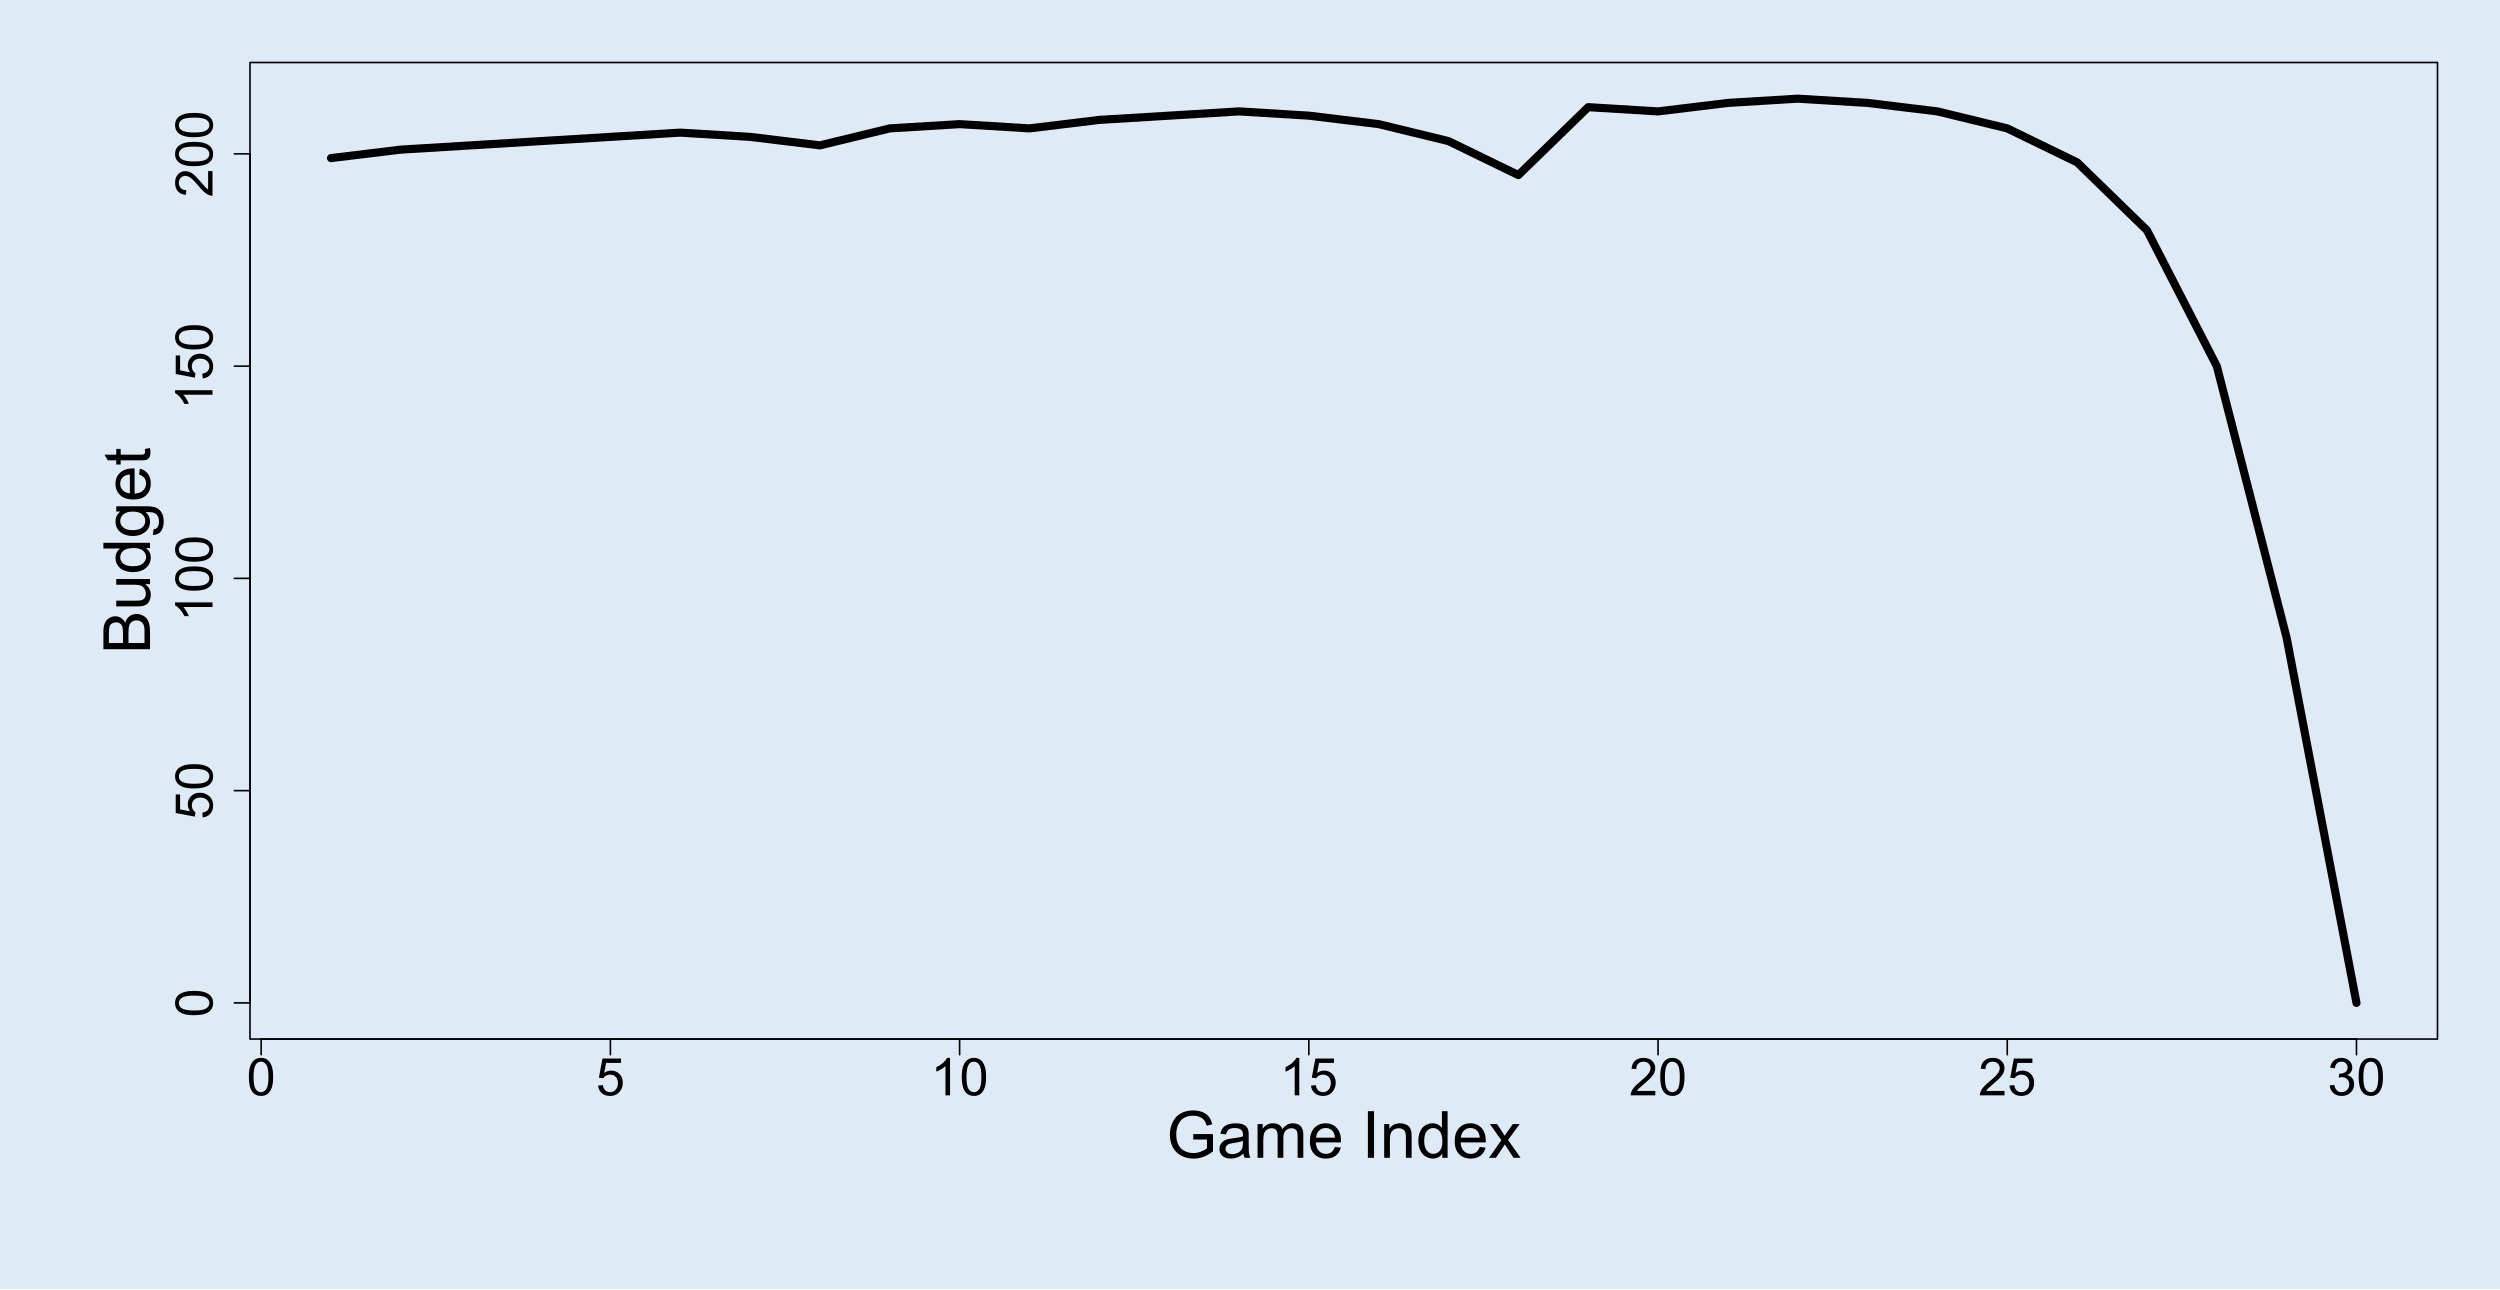
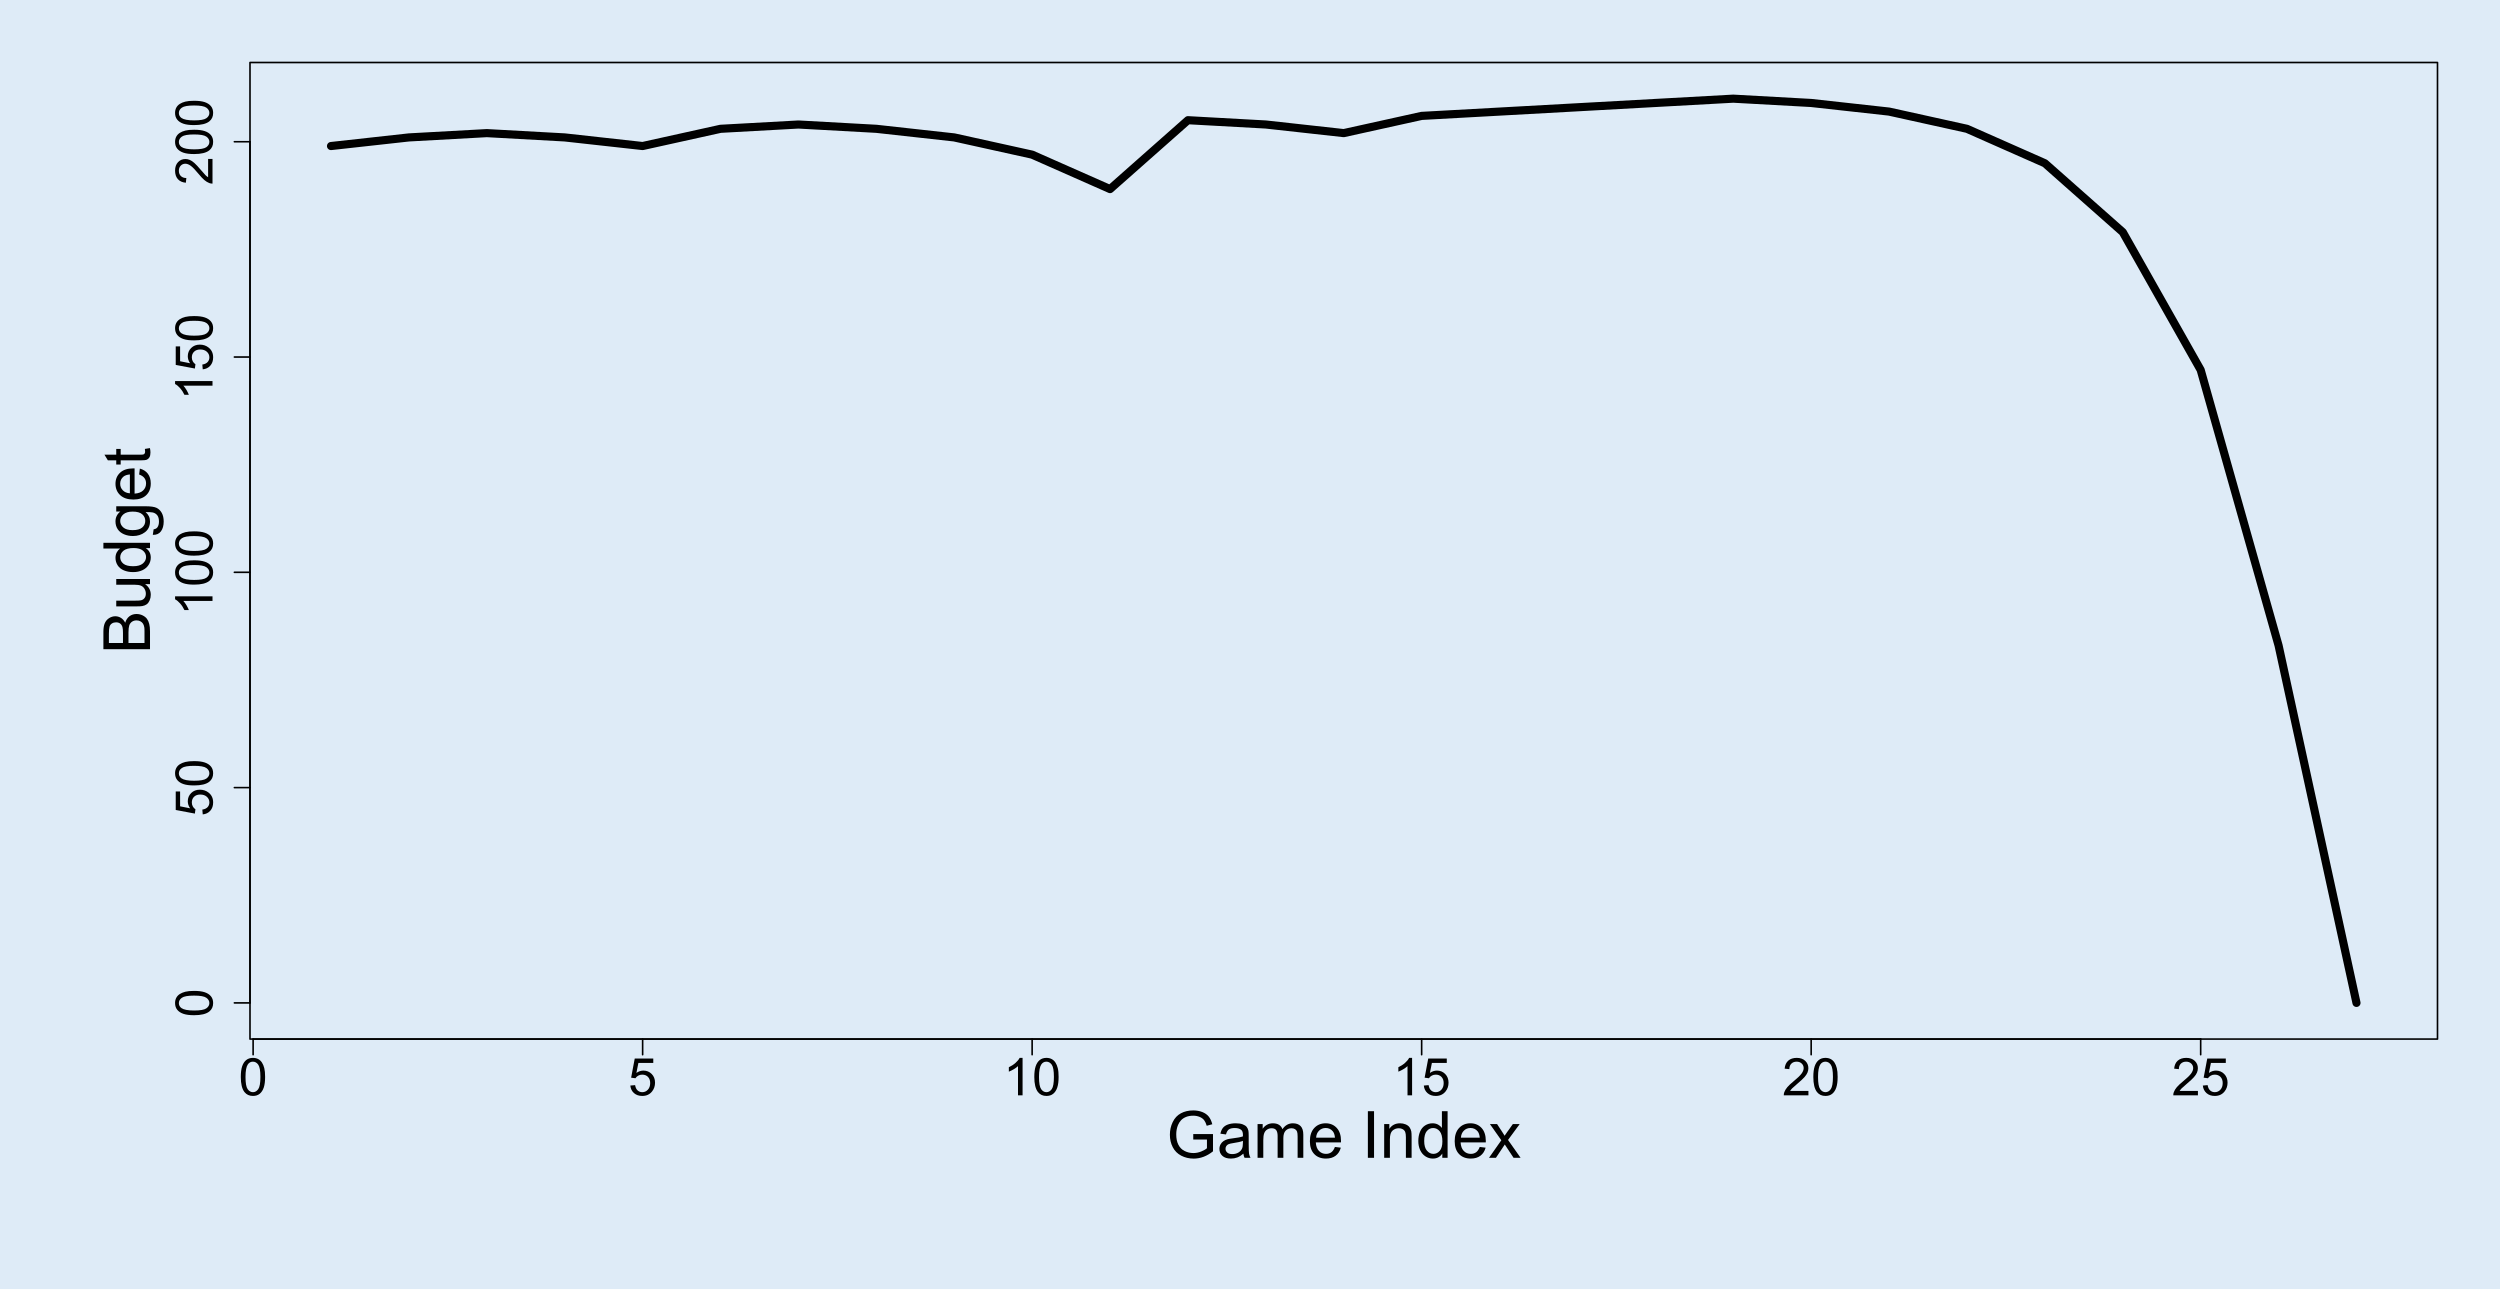
<svg xmlns="http://www.w3.org/2000/svg" xmlns:xlink="http://www.w3.org/1999/xlink" width="1152pt" height="594pt" viewBox="0 0 1152 594" version="1.1">
  <defs>
    <g>
      <symbol overflow="visible" id="glyph0-0">
        <path style="stroke:none;" d="M 3 0 L 3 -15 L 15 -15 L 15 0 Z M 3.375 -0.375 L 14.625 -0.375 L 14.625 -14.625 L 3.375 -14.625 Z M 3.375 -0.375 " />
      </symbol>
      <symbol overflow="visible" id="glyph0-1">
        <path style="stroke:none;" d="M 0.996 -8.473 C 0.996 -10.504 1.203 -12.137 1.621 -13.375 C 2.039 -14.613 2.66 -15.57 3.484 -16.242 C 4.309 -16.914 5.348 -17.25 6.598 -17.25 C 7.52 -17.25 8.328 -17.062 9.023 -16.691 C 9.719 -16.32 10.293 -15.785 10.746 -15.086 C 11.199 -14.387 11.555 -13.535 11.812 -12.531 C 12.07 -11.527 12.199 -10.176 12.199 -8.473 C 12.199 -6.457 11.992 -4.828 11.578 -3.59 C 11.164 -2.352 10.543 -1.395 9.719 -0.719 C 8.895 -0.043 7.855 0.293 6.598 0.293 C 4.941 0.293 3.641 -0.301 2.695 -1.488 C 1.562 -2.918 0.996 -5.246 0.996 -8.473 Z M 3.164 -8.473 C 3.164 -5.652 3.492 -3.773 4.152 -2.84 C 4.812 -1.906 5.629 -1.441 6.598 -1.441 C 7.566 -1.441 8.379 -1.91 9.039 -2.848 C 9.699 -3.785 10.031 -5.66 10.031 -8.473 C 10.031 -11.301 9.699 -13.18 9.039 -14.109 C 8.379 -15.039 7.559 -15.504 6.574 -15.504 C 5.605 -15.504 4.832 -15.094 4.254 -14.273 C 3.527 -13.227 3.164 -11.293 3.164 -8.473 Z M 3.164 -8.473 " />
      </symbol>
      <symbol overflow="visible" id="glyph0-2">
        <path style="stroke:none;" d="M 0.996 -4.5 L 3.211 -4.688 C 3.375 -3.609 3.754 -2.797 4.352 -2.254 C 4.949 -1.711 5.672 -1.441 6.516 -1.441 C 7.531 -1.441 8.391 -1.824 9.094 -2.59 C 9.797 -3.355 10.148 -4.371 10.148 -5.637 C 10.148 -6.84 9.809 -7.789 9.133 -8.484 C 8.457 -9.18 7.574 -9.527 6.48 -9.527 C 5.801 -9.527 5.188 -9.371 4.641 -9.062 C 4.094 -8.754 3.664 -8.355 3.352 -7.863 L 1.371 -8.121 L 3.035 -16.945 L 11.578 -16.945 L 11.578 -14.93 L 4.723 -14.93 L 3.797 -10.312 C 4.828 -11.031 5.91 -11.391 7.043 -11.391 C 8.543 -11.391 9.809 -10.871 10.84 -9.832 C 11.871 -8.793 12.387 -7.457 12.387 -5.824 C 12.387 -4.27 11.934 -2.926 11.027 -1.793 C 9.926 -0.402 8.422 0.293 6.516 0.293 C 4.953 0.293 3.676 -0.145 2.688 -1.02 C 1.699 -1.895 1.137 -3.055 0.996 -4.5 Z M 0.996 -4.5 " />
      </symbol>
      <symbol overflow="visible" id="glyph0-3">
        <path style="stroke:none;" d="M 8.941 0 L 6.832 0 L 6.832 -13.441 C 6.324 -12.957 5.656 -12.473 4.832 -11.988 C 4.008 -11.504 3.27 -11.141 2.613 -10.898 L 2.613 -12.938 C 3.793 -13.492 4.824 -14.164 5.707 -14.953 C 6.59 -15.742 7.215 -16.508 7.582 -17.25 L 8.941 -17.25 Z M 8.941 0 " />
      </symbol>
      <symbol overflow="visible" id="glyph0-4">
        <path style="stroke:none;" d="M 12.082 -2.027 L 12.082 0 L 0.727 0 C 0.711 -0.508 0.793 -0.996 0.973 -1.465 C 1.262 -2.238 1.723 -3 2.359 -3.75 C 2.996 -4.5 3.918 -5.367 5.121 -6.352 C 6.988 -7.883 8.25 -9.094 8.906 -9.988 C 9.562 -10.883 9.891 -11.73 9.891 -12.527 C 9.891 -13.363 9.59 -14.066 8.992 -14.641 C 8.395 -15.215 7.617 -15.504 6.656 -15.504 C 5.641 -15.504 4.828 -15.199 4.219 -14.59 C 3.609 -13.98 3.301 -13.137 3.293 -12.059 L 1.125 -12.281 C 1.273 -13.898 1.832 -15.129 2.801 -15.977 C 3.77 -16.824 5.07 -17.25 6.703 -17.25 C 8.352 -17.25 9.656 -16.793 10.617 -15.879 C 11.578 -14.965 12.059 -13.832 12.059 -12.48 C 12.059 -11.793 11.918 -11.117 11.637 -10.453 C 11.355 -9.789 10.887 -9.09 10.234 -8.355 C 9.582 -7.621 8.5 -6.613 6.984 -5.332 C 5.719 -4.27 4.906 -3.547 4.547 -3.168 C 4.188 -2.789 3.891 -2.41 3.656 -2.027 Z M 12.082 -2.027 " />
-       </symbol>
-       <symbol overflow="visible" id="glyph0-5">
-         <path style="stroke:none;" d="M 1.008 -4.535 L 3.117 -4.816 C 3.359 -3.621 3.77 -2.758 4.352 -2.23 C 4.934 -1.703 5.645 -1.441 6.48 -1.441 C 7.473 -1.441 8.309 -1.785 8.992 -2.473 C 9.676 -3.16 10.02 -4.012 10.02 -5.027 C 10.02 -5.996 9.703 -6.793 9.07 -7.422 C 8.438 -8.051 7.633 -8.367 6.656 -8.367 C 6.258 -8.367 5.762 -8.289 5.168 -8.133 L 5.402 -9.984 C 5.543 -9.969 5.656 -9.961 5.742 -9.961 C 6.641 -9.961 7.449 -10.195 8.168 -10.664 C 8.887 -11.133 9.246 -11.855 9.246 -12.832 C 9.246 -13.605 8.984 -14.246 8.461 -14.754 C 7.938 -15.262 7.262 -15.516 6.434 -15.516 C 5.613 -15.516 4.93 -15.258 4.383 -14.742 C 3.836 -14.227 3.484 -13.453 3.328 -12.422 L 1.219 -12.797 C 1.477 -14.211 2.062 -15.305 2.977 -16.082 C 3.891 -16.859 5.027 -17.25 6.387 -17.25 C 7.324 -17.25 8.188 -17.047 8.977 -16.645 C 9.766 -16.242 10.367 -15.695 10.785 -15 C 11.203 -14.305 11.414 -13.566 11.414 -12.785 C 11.414 -12.043 11.215 -11.367 10.816 -10.758 C 10.418 -10.148 9.828 -9.664 9.047 -9.305 C 10.062 -9.07 10.852 -8.582 11.414 -7.844 C 11.977 -7.105 12.258 -6.184 12.258 -5.074 C 12.258 -3.574 11.711 -2.301 10.617 -1.258 C 9.523 -0.215 8.141 0.305 6.469 0.305 C 4.961 0.305 3.707 -0.145 2.711 -1.043 C 1.715 -1.941 1.148 -3.105 1.008 -4.535 Z M 1.008 -4.535 " />
      </symbol>
      <symbol overflow="visible" id="glyph1-0">
        <path style="stroke:none;" d="M 0 -3 L -15 -3 L -15 -15 L 0 -15 Z M -0.375 -3.375 L -0.375 -14.625 L -14.625 -14.625 L -14.625 -3.375 Z M -0.375 -3.375 " />
      </symbol>
      <symbol overflow="visible" id="glyph1-1">
        <path style="stroke:none;" d="M -8.473 -0.996 C -10.504 -0.996 -12.137 -1.203 -13.375 -1.621 C -14.613 -2.039 -15.57 -2.66 -16.242 -3.484 C -16.914 -4.309 -17.25 -5.348 -17.25 -6.598 C -17.25 -7.52 -17.062 -8.328 -16.691 -9.023 C -16.32 -9.719 -15.785 -10.293 -15.086 -10.746 C -14.387 -11.199 -13.535 -11.555 -12.531 -11.812 C -11.527 -12.07 -10.176 -12.199 -8.473 -12.199 C -6.457 -12.199 -4.828 -11.992 -3.59 -11.578 C -2.352 -11.164 -1.395 -10.543 -0.719 -9.719 C -0.043 -8.895 0.293 -7.855 0.293 -6.598 C 0.293 -4.941 -0.301 -3.641 -1.488 -2.695 C -2.918 -1.562 -5.246 -0.996 -8.473 -0.996 Z M -8.473 -3.164 C -5.652 -3.164 -3.773 -3.492 -2.84 -4.152 C -1.906 -4.812 -1.441 -5.629 -1.441 -6.598 C -1.441 -7.566 -1.91 -8.379 -2.848 -9.039 C -3.785 -9.699 -5.66 -10.031 -8.473 -10.031 C -11.301 -10.031 -13.18 -9.699 -14.109 -9.039 C -15.039 -8.379 -15.504 -7.559 -15.504 -6.574 C -15.504 -5.605 -15.094 -4.832 -14.273 -4.254 C -13.227 -3.527 -11.293 -3.164 -8.473 -3.164 Z M -8.473 -3.164 " />
      </symbol>
      <symbol overflow="visible" id="glyph1-2">
        <path style="stroke:none;" d="M -4.5 -0.996 L -4.688 -3.211 C -3.609 -3.375 -2.797 -3.754 -2.254 -4.352 C -1.711 -4.949 -1.441 -5.672 -1.441 -6.516 C -1.441 -7.531 -1.824 -8.391 -2.59 -9.094 C -3.355 -9.797 -4.371 -10.148 -5.637 -10.148 C -6.84 -10.148 -7.789 -9.809 -8.484 -9.133 C -9.18 -8.457 -9.527 -7.574 -9.527 -6.48 C -9.527 -5.801 -9.371 -5.188 -9.062 -4.641 C -8.754 -4.094 -8.355 -3.664 -7.863 -3.352 L -8.121 -1.371 L -16.945 -3.035 L -16.945 -11.578 L -14.93 -11.578 L -14.93 -4.723 L -10.312 -3.797 C -11.031 -4.828 -11.391 -5.91 -11.391 -7.043 C -11.391 -8.543 -10.871 -9.809 -9.832 -10.84 C -8.793 -11.871 -7.457 -12.387 -5.824 -12.387 C -4.27 -12.387 -2.926 -11.934 -1.793 -11.027 C -0.402 -9.926 0.293 -8.422 0.293 -6.516 C 0.293 -4.953 -0.145 -3.676 -1.02 -2.688 C -1.895 -1.699 -3.055 -1.137 -4.5 -0.996 Z M -4.5 -0.996 " />
      </symbol>
      <symbol overflow="visible" id="glyph1-3">
        <path style="stroke:none;" d="M 0 -8.941 L 0 -6.832 L -13.441 -6.832 C -12.957 -6.324 -12.473 -5.656 -11.988 -4.832 C -11.504 -4.008 -11.141 -3.27 -10.898 -2.613 L -12.938 -2.613 C -13.492 -3.793 -14.164 -4.824 -14.953 -5.707 C -15.742 -6.59 -16.508 -7.215 -17.25 -7.582 L -17.25 -8.941 Z M 0 -8.941 " />
      </symbol>
      <symbol overflow="visible" id="glyph1-4">
        <path style="stroke:none;" d="M -2.027 -12.082 L 0 -12.082 L 0 -0.727 C -0.508 -0.711 -0.996 -0.793 -1.465 -0.973 C -2.238 -1.262 -3 -1.723 -3.75 -2.359 C -4.5 -2.996 -5.367 -3.918 -6.352 -5.121 C -7.883 -6.988 -9.094 -8.25 -9.988 -8.906 C -10.883 -9.562 -11.73 -9.891 -12.527 -9.891 C -13.363 -9.891 -14.066 -9.59 -14.641 -8.992 C -15.215 -8.395 -15.504 -7.617 -15.504 -6.656 C -15.504 -5.641 -15.199 -4.828 -14.59 -4.219 C -13.98 -3.609 -13.137 -3.301 -12.059 -3.293 L -12.281 -1.125 C -13.898 -1.273 -15.129 -1.832 -15.977 -2.801 C -16.824 -3.77 -17.25 -5.07 -17.25 -6.703 C -17.25 -8.352 -16.793 -9.656 -15.879 -10.617 C -14.965 -11.578 -13.832 -12.059 -12.48 -12.059 C -11.793 -12.059 -11.117 -11.918 -10.453 -11.637 C -9.789 -11.355 -9.09 -10.887 -8.355 -10.234 C -7.621 -9.582 -6.613 -8.5 -5.332 -6.984 C -4.27 -5.719 -3.547 -4.906 -3.168 -4.547 C -2.789 -4.188 -2.41 -3.891 -2.027 -3.656 Z M -2.027 -12.082 " />
      </symbol>
      <symbol overflow="visible" id="glyph2-0">
        <path style="stroke:none;" d="M 3.75 0 L 3.75 -18.75 L 18.75 -18.75 L 18.75 0 Z M 4.219 -0.469 L 18.281 -0.469 L 18.281 -18.281 L 4.219 -18.281 Z M 4.219 -0.469 " />
      </symbol>
      <symbol overflow="visible" id="glyph2-1">
        <path style="stroke:none;" d="M 12.363 -8.422 L 12.363 -10.941 L 21.461 -10.957 L 21.461 -2.988 C 20.062 -1.875 18.621 -1.035 17.141 -0.477 C 15.652 0.086 14.129 0.363 12.57 0.367 C 10.457 0.363 8.543 -0.086 6.82 -0.988 C 5.094 -1.891 3.789 -3.195 2.914 -4.906 C 2.031 -6.609 1.594 -8.52 1.598 -10.633 C 1.594 -12.723 2.031 -14.672 2.906 -16.484 C 3.781 -18.293 5.039 -19.641 6.68 -20.52 C 8.32 -21.398 10.207 -21.836 12.348 -21.84 C 13.898 -21.836 15.305 -21.586 16.559 -21.086 C 17.812 -20.582 18.797 -19.883 19.512 -18.984 C 20.223 -18.086 20.762 -16.914 21.137 -15.469 L 18.574 -14.766 C 18.25 -15.859 17.848 -16.719 17.371 -17.344 C 16.891 -17.969 16.207 -18.469 15.32 -18.844 C 14.43 -19.219 13.445 -19.406 12.363 -19.41 C 11.062 -19.406 9.938 -19.207 8.992 -18.816 C 8.043 -18.418 7.277 -17.898 6.699 -17.254 C 6.113 -16.609 5.664 -15.902 5.348 -15.133 C 4.797 -13.801 4.523 -12.359 4.527 -10.812 C 4.523 -8.891 4.852 -7.289 5.516 -6.004 C 6.172 -4.711 7.133 -3.754 8.391 -3.133 C 9.648 -2.504 10.984 -2.191 12.406 -2.195 C 13.633 -2.191 14.836 -2.43 16.012 -2.906 C 17.18 -3.379 18.066 -3.883 18.676 -4.422 L 18.676 -8.422 Z M 12.363 -8.422 " />
      </symbol>
      <symbol overflow="visible" id="glyph2-2">
        <path style="stroke:none;" d="M 12.129 -1.918 C 11.152 -1.082 10.211 -0.496 9.309 -0.16 C 8.402 0.184 7.434 0.352 6.402 0.352 C 4.688 0.352 3.375 -0.062 2.461 -0.898 C 1.543 -1.73 1.082 -2.801 1.086 -4.102 C 1.082 -4.859 1.258 -5.555 1.605 -6.188 C 1.949 -6.816 2.402 -7.32 2.965 -7.703 C 3.527 -8.082 4.16 -8.371 4.863 -8.57 C 5.379 -8.703 6.16 -8.836 7.207 -8.965 C 9.332 -9.215 10.898 -9.516 11.91 -9.875 C 11.914 -10.23 11.918 -10.461 11.922 -10.562 C 11.918 -11.633 11.668 -12.391 11.176 -12.832 C 10.496 -13.426 9.496 -13.723 8.172 -13.727 C 6.93 -13.723 6.016 -13.504 5.426 -13.074 C 4.832 -12.637 4.395 -11.867 4.117 -10.766 L 1.539 -11.117 C 1.77 -12.219 2.156 -13.109 2.695 -13.789 C 3.23 -14.465 4.004 -14.988 5.023 -15.355 C 6.035 -15.719 7.215 -15.902 8.555 -15.906 C 9.883 -15.902 10.961 -15.746 11.793 -15.438 C 12.621 -15.121 13.23 -14.727 13.625 -14.258 C 14.012 -13.781 14.285 -13.184 14.445 -12.465 C 14.527 -12.012 14.57 -11.203 14.574 -10.035 L 14.574 -6.52 C 14.57 -4.066 14.629 -2.516 14.742 -1.867 C 14.855 -1.215 15.078 -0.594 15.41 0 L 12.656 0 C 12.383 -0.547 12.207 -1.184 12.129 -1.918 Z M 11.91 -7.809 C 10.949 -7.414 9.512 -7.082 7.602 -6.812 C 6.516 -6.652 5.75 -6.477 5.301 -6.285 C 4.852 -6.086 4.504 -5.801 4.262 -5.426 C 4.016 -5.051 3.895 -4.633 3.898 -4.176 C 3.895 -3.469 4.16 -2.883 4.695 -2.418 C 5.223 -1.945 6.004 -1.711 7.031 -1.715 C 8.047 -1.711 8.949 -1.934 9.742 -2.379 C 10.531 -2.824 11.113 -3.43 11.484 -4.203 C 11.766 -4.797 11.906 -5.676 11.91 -6.84 Z M 11.91 -7.809 " />
      </symbol>
      <symbol overflow="visible" id="glyph2-3">
        <path style="stroke:none;" d="M 1.977 0 L 1.977 -15.555 L 4.336 -15.555 L 4.336 -13.375 C 4.824 -14.133 5.473 -14.746 6.285 -15.211 C 7.094 -15.672 8.016 -15.902 9.055 -15.906 C 10.203 -15.902 11.148 -15.664 11.887 -15.188 C 12.621 -14.711 13.141 -14.043 13.445 -13.184 C 14.676 -14.996 16.277 -15.902 18.25 -15.906 C 19.793 -15.902 20.98 -15.477 21.809 -14.625 C 22.637 -13.77 23.051 -12.453 23.055 -10.68 L 23.055 0 L 20.434 0 L 20.434 -9.801 C 20.43 -10.852 20.344 -11.609 20.176 -12.078 C 20.004 -12.539 19.695 -12.914 19.246 -13.199 C 18.797 -13.48 18.27 -13.621 17.664 -13.625 C 16.566 -13.621 15.66 -13.258 14.941 -12.531 C 14.219 -11.801 13.855 -10.637 13.859 -9.039 L 13.859 0 L 11.219 0 L 11.219 -10.109 C 11.215 -11.277 11 -12.156 10.574 -12.746 C 10.141 -13.328 9.438 -13.621 8.469 -13.625 C 7.719 -13.621 7.031 -13.426 6.406 -13.039 C 5.773 -12.645 5.32 -12.074 5.039 -11.324 C 4.754 -10.57 4.609 -9.484 4.613 -8.07 L 4.613 0 Z M 1.977 0 " />
      </symbol>
      <symbol overflow="visible" id="glyph2-4">
        <path style="stroke:none;" d="M 12.625 -5.008 L 15.352 -4.672 C 14.922 -3.078 14.125 -1.844 12.961 -0.965 C 11.797 -0.086 10.312 0.352 8.512 0.352 C 6.234 0.352 4.43 -0.348 3.098 -1.75 C 1.762 -3.148 1.094 -5.113 1.098 -7.648 C 1.094 -10.258 1.77 -12.289 3.117 -13.738 C 4.465 -15.18 6.211 -15.902 8.363 -15.906 C 10.441 -15.902 12.141 -15.195 13.461 -13.781 C 14.773 -12.367 15.434 -10.375 15.438 -7.809 C 15.434 -7.648 15.43 -7.414 15.426 -7.105 L 3.824 -7.105 C 3.918 -5.391 4.402 -4.082 5.273 -3.176 C 6.141 -2.27 7.223 -1.816 8.523 -1.816 C 9.488 -1.816 10.312 -2.07 11 -2.578 C 11.68 -3.086 12.223 -3.895 12.625 -5.008 Z M 3.969 -9.273 L 12.656 -9.273 C 12.539 -10.578 12.207 -11.559 11.66 -12.219 C 10.816 -13.23 9.727 -13.738 8.395 -13.742 C 7.18 -13.738 6.16 -13.332 5.34 -12.523 C 4.512 -11.711 4.055 -10.629 3.969 -9.273 Z M 3.969 -9.273 " />
      </symbol>
      <symbol overflow="visible" id="glyph2-5">
        <path style="stroke:none;" d="" />
      </symbol>
      <symbol overflow="visible" id="glyph2-6">
        <path style="stroke:none;" d="M 2.797 0 L 2.797 -21.477 L 5.641 -21.477 L 5.641 0 Z M 2.797 0 " />
      </symbol>
      <symbol overflow="visible" id="glyph2-7">
        <path style="stroke:none;" d="M 1.977 0 L 1.977 -15.555 L 4.352 -15.555 L 4.352 -13.344 C 5.488 -15.047 7.137 -15.902 9.301 -15.906 C 10.234 -15.902 11.098 -15.734 11.887 -15.402 C 12.672 -15.062 13.262 -14.621 13.652 -14.078 C 14.043 -13.527 14.316 -12.879 14.473 -12.129 C 14.566 -11.641 14.613 -10.785 14.617 -9.566 L 14.617 0 L 11.984 0 L 11.984 -9.461 C 11.98 -10.535 11.879 -11.34 11.676 -11.871 C 11.469 -12.402 11.105 -12.828 10.582 -13.148 C 10.059 -13.465 9.445 -13.621 8.746 -13.625 C 7.621 -13.621 6.652 -13.266 5.836 -12.555 C 5.02 -11.84 4.609 -10.488 4.613 -8.496 L 4.613 0 Z M 1.977 0 " />
      </symbol>
      <symbol overflow="visible" id="glyph2-8">
        <path style="stroke:none;" d="M 12.07 0 L 12.07 -1.961 C 11.082 -0.418 9.629 0.352 7.719 0.352 C 6.477 0.352 5.336 0.012 4.297 -0.672 C 3.254 -1.355 2.449 -2.309 1.879 -3.535 C 1.305 -4.758 1.02 -6.168 1.023 -7.766 C 1.02 -9.312 1.277 -10.723 1.801 -11.988 C 2.316 -13.254 3.094 -14.223 4.129 -14.895 C 5.164 -15.566 6.32 -15.902 7.602 -15.906 C 8.535 -15.902 9.371 -15.703 10.105 -15.312 C 10.836 -14.914 11.434 -14.402 11.895 -13.77 L 11.895 -21.477 L 14.516 -21.477 L 14.516 0 Z M 3.734 -7.766 C 3.73 -5.766 4.152 -4.277 4.992 -3.293 C 5.832 -2.309 6.824 -1.816 7.969 -1.816 C 9.117 -1.816 10.094 -2.285 10.902 -3.23 C 11.707 -4.168 12.109 -5.605 12.113 -7.543 C 12.109 -9.668 11.699 -11.23 10.883 -12.23 C 10.059 -13.223 9.051 -13.723 7.852 -13.727 C 6.68 -13.723 5.699 -13.242 4.914 -12.289 C 4.125 -11.328 3.73 -9.82 3.734 -7.766 Z M 3.734 -7.766 " />
      </symbol>
      <symbol overflow="visible" id="glyph2-9">
        <path style="stroke:none;" d="M 0.219 0 L 5.902 -8.086 L 0.645 -15.555 L 3.941 -15.555 L 6.328 -11.91 C 6.773 -11.211 7.133 -10.629 7.414 -10.164 C 7.836 -10.809 8.23 -11.379 8.598 -11.879 L 11.219 -15.555 L 14.371 -15.555 L 8.992 -8.234 L 14.781 0 L 11.543 0 L 8.352 -4.836 L 7.5 -6.137 L 3.414 0 Z M 0.219 0 " />
      </symbol>
      <symbol overflow="visible" id="glyph3-0">
        <path style="stroke:none;" d="M 0 -3.75 L -18.75 -3.75 L -18.75 -18.75 L 0 -18.75 Z M -0.469 -4.219 L -0.469 -18.281 L -18.281 -18.281 L -18.281 -4.219 Z M -0.469 -4.219 " />
      </symbol>
      <symbol overflow="visible" id="glyph3-1">
        <path style="stroke:none;" d="M 0 -2.195 L -21.477 -2.199 L -21.477 -10.254 C -21.473 -11.895 -21.258 -13.207 -20.824 -14.199 C -20.387 -15.188 -19.715 -15.965 -18.816 -16.531 C -17.91 -17.09 -16.965 -17.371 -15.98 -17.375 C -15.059 -17.371 -14.195 -17.121 -13.387 -16.625 C -12.574 -16.125 -11.922 -15.375 -11.426 -14.371 C -11.043 -15.668 -10.391 -16.668 -9.477 -17.367 C -8.555 -18.062 -7.473 -18.41 -6.227 -18.414 C -5.215 -18.41 -4.277 -18.199 -3.418 -17.777 C -2.551 -17.352 -1.887 -16.824 -1.422 -16.203 C -0.949 -15.574 -0.594 -14.793 -0.359 -13.852 C -0.117 -12.906 0 -11.75 0 -10.387 Z M -12.453 -5.039 L -12.453 -9.684 C -12.449 -10.938 -12.531 -11.84 -12.699 -12.391 C -12.91 -13.113 -13.27 -13.656 -13.77 -14.023 C -14.266 -14.387 -14.891 -14.57 -15.645 -14.574 C -16.355 -14.57 -16.98 -14.402 -17.527 -14.062 C -18.066 -13.719 -18.438 -13.23 -18.641 -12.598 C -18.836 -11.961 -18.938 -10.871 -18.941 -9.332 L -18.941 -5.039 Z M -2.535 -5.039 L -2.535 -10.387 C -2.531 -11.301 -2.566 -11.945 -2.637 -12.32 C -2.754 -12.973 -2.949 -13.52 -3.223 -13.957 C -3.496 -14.395 -3.891 -14.754 -4.414 -15.043 C -4.934 -15.324 -5.539 -15.469 -6.227 -15.469 C -7.023 -15.469 -7.719 -15.262 -8.312 -14.852 C -8.902 -14.441 -9.316 -13.871 -9.559 -13.145 C -9.793 -12.414 -9.914 -11.367 -9.918 -10.004 L -9.918 -5.039 Z M -2.535 -5.039 " />
      </symbol>
      <symbol overflow="visible" id="glyph3-2">
        <path style="stroke:none;" d="M 0 -12.172 L -2.285 -12.172 C -0.527 -10.957 0.352 -9.312 0.352 -7.234 C 0.352 -6.316 0.176 -5.461 -0.176 -4.664 C -0.527 -3.867 -0.969 -3.273 -1.5 -2.891 C -2.031 -2.5 -2.684 -2.23 -3.457 -2.078 C -3.973 -1.969 -4.793 -1.914 -5.918 -1.918 L -15.555 -1.918 L -15.555 -4.555 L -6.93 -4.555 C -5.551 -4.551 -4.621 -4.605 -4.145 -4.719 C -3.449 -4.879 -2.906 -5.23 -2.512 -5.77 C -2.113 -6.305 -1.914 -6.969 -1.918 -7.766 C -1.914 -8.551 -2.117 -9.293 -2.523 -9.988 C -2.926 -10.68 -3.477 -11.172 -4.18 -11.461 C -4.875 -11.75 -5.891 -11.895 -7.223 -11.895 L -15.555 -11.895 L -15.555 -14.531 L 0 -14.531 Z M 0 -12.172 " />
      </symbol>
      <symbol overflow="visible" id="glyph3-3">
        <path style="stroke:none;" d="M 0 -12.07 L -1.961 -12.07 C -0.418 -11.082 0.352 -9.629 0.352 -7.719 C 0.352 -6.477 0.012 -5.336 -0.672 -4.297 C -1.355 -3.254 -2.309 -2.449 -3.535 -1.883 C -4.758 -1.309 -6.168 -1.023 -7.766 -1.027 C -9.312 -1.023 -10.723 -1.281 -11.988 -1.801 C -13.254 -2.316 -14.223 -3.094 -14.895 -4.129 C -15.566 -5.164 -15.902 -6.32 -15.906 -7.602 C -15.902 -8.535 -15.703 -9.371 -15.312 -10.105 C -14.914 -10.836 -14.402 -11.434 -13.77 -11.895 L -21.477 -11.895 L -21.477 -14.516 L 0 -14.516 Z M -7.766 -3.734 C -5.766 -3.73 -4.277 -4.152 -3.293 -4.992 C -2.309 -5.832 -1.816 -6.824 -1.816 -7.969 C -1.816 -9.117 -2.285 -10.094 -3.23 -10.902 C -4.168 -11.707 -5.605 -12.109 -7.543 -12.113 C -9.668 -12.109 -11.23 -11.699 -12.23 -10.883 C -13.223 -10.059 -13.723 -9.051 -13.727 -7.852 C -13.723 -6.68 -13.242 -5.699 -12.289 -4.914 C -11.328 -4.125 -9.82 -3.73 -7.766 -3.734 Z M -7.766 -3.734 " />
      </symbol>
      <symbol overflow="visible" id="glyph3-4">
        <path style="stroke:none;" d="M 1.289 -1.492 L 1.672 -4.059 C 2.457 -4.164 3.035 -4.461 3.398 -4.953 C 3.887 -5.602 4.129 -6.496 4.133 -7.633 C 4.129 -8.848 3.887 -9.789 3.398 -10.457 C 2.91 -11.117 2.227 -11.566 1.348 -11.805 C 0.809 -11.941 -0.316 -12.004 -2.035 -11.996 C -0.676 -10.84 0 -9.406 0 -7.691 C 0 -5.551 -0.77 -3.895 -2.312 -2.727 C -3.855 -1.551 -5.707 -0.965 -7.867 -0.969 C -9.348 -0.965 -10.719 -1.234 -11.977 -1.773 C -13.23 -2.309 -14.199 -3.086 -14.883 -4.109 C -15.562 -5.125 -15.902 -6.324 -15.906 -7.707 C -15.902 -9.539 -15.16 -11.055 -13.68 -12.246 L -15.555 -12.246 L -15.555 -14.68 L -2.109 -14.68 C 0.312 -14.676 2.027 -14.43 3.039 -13.938 C 4.047 -13.441 4.844 -12.66 5.434 -11.594 C 6.016 -10.523 6.309 -9.207 6.312 -7.648 C 6.309 -5.789 5.891 -4.289 5.059 -3.148 C 4.223 -2 2.969 -1.449 1.289 -1.492 Z M -8.055 -3.676 C -6.012 -3.672 -4.523 -4.078 -3.59 -4.891 C -2.648 -5.699 -2.18 -6.715 -2.184 -7.938 C -2.18 -9.148 -2.645 -10.164 -3.582 -10.988 C -4.512 -11.805 -5.977 -12.215 -7.969 -12.219 C -9.871 -12.215 -11.305 -11.793 -12.273 -10.949 C -13.238 -10.102 -13.723 -9.082 -13.727 -7.895 C -13.723 -6.719 -13.246 -5.723 -12.297 -4.906 C -11.34 -4.082 -9.926 -3.672 -8.055 -3.676 Z M -8.055 -3.676 " />
      </symbol>
      <symbol overflow="visible" id="glyph3-5">
        <path style="stroke:none;" d="M -5.008 -12.625 L -4.672 -15.352 C -3.078 -14.922 -1.844 -14.125 -0.965 -12.961 C -0.086 -11.797 0.352 -10.312 0.352 -8.512 C 0.352 -6.234 -0.348 -4.43 -1.75 -3.098 C -3.148 -1.762 -5.113 -1.094 -7.648 -1.098 C -10.258 -1.094 -12.289 -1.77 -13.738 -3.117 C -15.18 -4.465 -15.902 -6.211 -15.906 -8.363 C -15.902 -10.441 -15.195 -12.141 -13.781 -13.461 C -12.367 -14.773 -10.375 -15.434 -7.809 -15.438 C -7.648 -15.434 -7.414 -15.43 -7.105 -15.426 L -7.105 -3.824 C -5.391 -3.918 -4.082 -4.402 -3.176 -5.273 C -2.27 -6.141 -1.816 -7.223 -1.816 -8.523 C -1.816 -9.488 -2.07 -10.312 -2.578 -11 C -3.086 -11.68 -3.895 -12.223 -5.008 -12.625 Z M -9.273 -3.969 L -9.273 -12.656 C -10.578 -12.539 -11.559 -12.207 -12.219 -11.66 C -13.23 -10.816 -13.738 -9.727 -13.742 -8.395 C -13.738 -7.18 -13.332 -6.16 -12.523 -5.34 C -11.711 -4.512 -10.629 -4.055 -9.273 -3.969 Z M -9.273 -3.969 " />
      </symbol>
      <symbol overflow="visible" id="glyph3-6">
        <path style="stroke:none;" d="M -2.359 -7.734 L -0.027 -8.117 C 0.129 -7.367 0.203 -6.703 0.207 -6.125 C 0.203 -5.164 0.055 -4.422 -0.246 -3.895 C -0.551 -3.367 -0.949 -2.996 -1.441 -2.781 C -1.934 -2.566 -2.969 -2.461 -4.555 -2.461 L -13.508 -2.461 L -13.508 -0.527 L -15.555 -0.527 L -15.555 -2.461 L -19.41 -2.461 L -20.992 -5.082 L -15.555 -5.082 L -15.555 -7.734 L -13.508 -7.734 L -13.508 -5.082 L -4.41 -5.082 C -3.656 -5.078 -3.172 -5.125 -2.957 -5.219 C -2.742 -5.309 -2.57 -5.461 -2.445 -5.676 C -2.312 -5.883 -2.25 -6.184 -2.254 -6.578 C -2.25 -6.867 -2.285 -7.254 -2.359 -7.734 Z M -2.359 -7.734 " />
      </symbol>
    </g>
  </defs>
  <g id="surface1">
    <rect x="0" y="0" width="1152" height="594" style="fill:rgb(87.059%,92.157%,96.863%);fill-opacity:1;stroke:none;" />
-     <path style="fill:none;stroke-width:3.75;stroke-linecap:round;stroke-linejoin:round;stroke:rgb(0%,0%,0%);stroke-opacity:1;stroke-miterlimit:10;" d="M 152.535 72.852 L 184.719 68.941 L 249.086 65.027 L 281.27 63.074 L 313.453 61.117 L 345.637 63.074 L 377.82 66.984 L 410.004 59.16 L 442.188 57.203 L 474.371 59.16 L 506.555 55.246 L 538.738 53.293 L 570.926 51.336 L 603.109 53.293 L 635.293 57.203 L 667.477 65.027 L 699.66 80.68 L 731.844 49.379 L 764.027 51.336 L 796.211 47.422 L 828.395 45.465 L 860.578 47.422 L 892.762 51.336 L 924.945 59.16 L 957.133 74.809 L 989.316 106.109 L 1021.5 168.707 L 1053.684 293.902 L 1085.867 462.133 " />
-     <path style="fill:none;stroke-width:0.75;stroke-linecap:round;stroke-linejoin:round;stroke:rgb(0%,0%,0%);stroke-opacity:1;stroke-miterlimit:10;" d="M 120.348 478.801 L 1085.867 478.801 " />
-     <path style="fill:none;stroke-width:0.75;stroke-linecap:round;stroke-linejoin:round;stroke:rgb(0%,0%,0%);stroke-opacity:1;stroke-miterlimit:10;" d="M 120.348 478.801 L 120.348 486 " />
-     <path style="fill:none;stroke-width:0.75;stroke-linecap:round;stroke-linejoin:round;stroke:rgb(0%,0%,0%);stroke-opacity:1;stroke-miterlimit:10;" d="M 281.27 478.801 L 281.27 486 " />
-     <path style="fill:none;stroke-width:0.75;stroke-linecap:round;stroke-linejoin:round;stroke:rgb(0%,0%,0%);stroke-opacity:1;stroke-miterlimit:10;" d="M 442.188 478.801 L 442.188 486 " />
-     <path style="fill:none;stroke-width:0.75;stroke-linecap:round;stroke-linejoin:round;stroke:rgb(0%,0%,0%);stroke-opacity:1;stroke-miterlimit:10;" d="M 603.109 478.801 L 603.109 486 " />
-     <path style="fill:none;stroke-width:0.75;stroke-linecap:round;stroke-linejoin:round;stroke:rgb(0%,0%,0%);stroke-opacity:1;stroke-miterlimit:10;" d="M 764.027 478.801 L 764.027 486 " />
-     <path style="fill:none;stroke-width:0.75;stroke-linecap:round;stroke-linejoin:round;stroke:rgb(0%,0%,0%);stroke-opacity:1;stroke-miterlimit:10;" d="M 924.945 478.801 L 924.945 486 " />
-     <path style="fill:none;stroke-width:0.75;stroke-linecap:round;stroke-linejoin:round;stroke:rgb(0%,0%,0%);stroke-opacity:1;stroke-miterlimit:10;" d="M 1085.867 478.801 L 1085.867 486 " />
+     <path style="fill:none;stroke-width:3.75;stroke-linecap:round;stroke-linejoin:round;stroke:rgb(0%,0%,0%);stroke-opacity:1;stroke-miterlimit:10;" d="M 152.535 67.293 L 188.43 63.324 L 224.328 61.34 L 260.227 63.324 L 296.125 67.293 L 332.02 59.355 L 367.918 57.371 L 403.816 59.355 L 439.711 63.324 L 475.609 71.262 L 511.508 87.133 L 547.406 55.387 L 583.301 57.371 L 619.199 61.34 L 655.098 53.402 L 690.996 51.418 L 726.891 49.434 L 798.688 45.465 L 834.586 47.449 L 870.48 51.418 L 906.379 59.355 L 942.277 75.23 L 978.176 106.973 L 1014.07 170.465 L 1049.969 297.449 L 1085.867 462.133 " />
+     <path style="fill:none;stroke-width:0.75;stroke-linecap:round;stroke-linejoin:round;stroke:rgb(0%,0%,0%);stroke-opacity:1;stroke-miterlimit:10;" d="M 116.637 478.801 L 1014.07 478.801 " />
+     <path style="fill:none;stroke-width:0.75;stroke-linecap:round;stroke-linejoin:round;stroke:rgb(0%,0%,0%);stroke-opacity:1;stroke-miterlimit:10;" d="M 116.637 478.801 L 116.637 486 " />
+     <path style="fill:none;stroke-width:0.75;stroke-linecap:round;stroke-linejoin:round;stroke:rgb(0%,0%,0%);stroke-opacity:1;stroke-miterlimit:10;" d="M 296.125 478.801 L 296.125 486 " />
+     <path style="fill:none;stroke-width:0.75;stroke-linecap:round;stroke-linejoin:round;stroke:rgb(0%,0%,0%);stroke-opacity:1;stroke-miterlimit:10;" d="M 475.609 478.801 L 475.609 486 " />
+     <path style="fill:none;stroke-width:0.75;stroke-linecap:round;stroke-linejoin:round;stroke:rgb(0%,0%,0%);stroke-opacity:1;stroke-miterlimit:10;" d="M 655.098 478.801 L 655.098 486 " />
+     <path style="fill:none;stroke-width:0.75;stroke-linecap:round;stroke-linejoin:round;stroke:rgb(0%,0%,0%);stroke-opacity:1;stroke-miterlimit:10;" d="M 834.586 478.801 L 834.586 486 " />
+     <path style="fill:none;stroke-width:0.75;stroke-linecap:round;stroke-linejoin:round;stroke:rgb(0%,0%,0%);stroke-opacity:1;stroke-miterlimit:10;" d="M 1014.07 478.801 L 1014.07 486 " />
    <g style="fill:rgb(0%,0%,0%);fill-opacity:1;">
-       <use xlink:href="#glyph0-1" x="113.676" y="504.719" />
+       <use xlink:href="#glyph0-1" x="109.965" y="504.719" />
    </g>
    <g style="fill:rgb(0%,0%,0%);fill-opacity:1;">
-       <use xlink:href="#glyph0-2" x="274.598" y="504.719" />
+       <use xlink:href="#glyph0-2" x="289.453" y="504.719" />
    </g>
    <g style="fill:rgb(0%,0%,0%);fill-opacity:1;">
-       <use xlink:href="#glyph0-3" x="428.84" y="504.719" />
-       <use xlink:href="#glyph0-1" x="442.188" y="504.719" />
+       <use xlink:href="#glyph0-3" x="462.262" y="504.719" />
+       <use xlink:href="#glyph0-1" x="475.609" y="504.719" />
    </g>
    <g style="fill:rgb(0%,0%,0%);fill-opacity:1;">
-       <use xlink:href="#glyph0-3" x="589.762" y="504.719" />
-       <use xlink:href="#glyph0-2" x="603.109" y="504.719" />
+       <use xlink:href="#glyph0-3" x="641.75" y="504.719" />
+       <use xlink:href="#glyph0-2" x="655.098" y="504.719" />
    </g>
    <g style="fill:rgb(0%,0%,0%);fill-opacity:1;">
-       <use xlink:href="#glyph0-4" x="750.68" y="504.719" />
-       <use xlink:href="#glyph0-1" x="764.027" y="504.719" />
+       <use xlink:href="#glyph0-4" x="821.238" y="504.719" />
+       <use xlink:href="#glyph0-1" x="834.586" y="504.719" />
    </g>
    <g style="fill:rgb(0%,0%,0%);fill-opacity:1;">
-       <use xlink:href="#glyph0-4" x="911.598" y="504.719" />
-       <use xlink:href="#glyph0-2" x="924.945" y="504.719" />
+       <use xlink:href="#glyph0-4" x="1000.723" y="504.719" />
+       <use xlink:href="#glyph0-2" x="1014.07" y="504.719" />
    </g>
-     <g style="fill:rgb(0%,0%,0%);fill-opacity:1;">
-       <use xlink:href="#glyph0-5" x="1072.52" y="504.719" />
-       <use xlink:href="#glyph0-1" x="1085.867" y="504.719" />
-     </g>
-     <path style="fill:none;stroke-width:0.75;stroke-linecap:round;stroke-linejoin:round;stroke:rgb(0%,0%,0%);stroke-opacity:1;stroke-miterlimit:10;" d="M 115.199 462.133 L 115.199 70.898 " />
+     <path style="fill:none;stroke-width:0.75;stroke-linecap:round;stroke-linejoin:round;stroke:rgb(0%,0%,0%);stroke-opacity:1;stroke-miterlimit:10;" d="M 115.199 462.133 L 115.199 65.309 " />
    <path style="fill:none;stroke-width:0.75;stroke-linecap:round;stroke-linejoin:round;stroke:rgb(0%,0%,0%);stroke-opacity:1;stroke-miterlimit:10;" d="M 115.199 462.133 L 108 462.133 " />
-     <path style="fill:none;stroke-width:0.75;stroke-linecap:round;stroke-linejoin:round;stroke:rgb(0%,0%,0%);stroke-opacity:1;stroke-miterlimit:10;" d="M 115.199 364.324 L 108 364.324 " />
-     <path style="fill:none;stroke-width:0.75;stroke-linecap:round;stroke-linejoin:round;stroke:rgb(0%,0%,0%);stroke-opacity:1;stroke-miterlimit:10;" d="M 115.199 266.516 L 108 266.516 " />
-     <path style="fill:none;stroke-width:0.75;stroke-linecap:round;stroke-linejoin:round;stroke:rgb(0%,0%,0%);stroke-opacity:1;stroke-miterlimit:10;" d="M 115.199 168.707 L 108 168.707 " />
-     <path style="fill:none;stroke-width:0.75;stroke-linecap:round;stroke-linejoin:round;stroke:rgb(0%,0%,0%);stroke-opacity:1;stroke-miterlimit:10;" d="M 115.199 70.898 L 108 70.898 " />
+     <path style="fill:none;stroke-width:0.75;stroke-linecap:round;stroke-linejoin:round;stroke:rgb(0%,0%,0%);stroke-opacity:1;stroke-miterlimit:10;" d="M 115.199 362.926 L 108 362.926 " />
+     <path style="fill:none;stroke-width:0.75;stroke-linecap:round;stroke-linejoin:round;stroke:rgb(0%,0%,0%);stroke-opacity:1;stroke-miterlimit:10;" d="M 115.199 263.719 L 108 263.719 " />
+     <path style="fill:none;stroke-width:0.75;stroke-linecap:round;stroke-linejoin:round;stroke:rgb(0%,0%,0%);stroke-opacity:1;stroke-miterlimit:10;" d="M 115.199 164.516 L 108 164.516 " />
+     <path style="fill:none;stroke-width:0.75;stroke-linecap:round;stroke-linejoin:round;stroke:rgb(0%,0%,0%);stroke-opacity:1;stroke-miterlimit:10;" d="M 115.199 65.309 L 108 65.309 " />
    <g style="fill:rgb(0%,0%,0%);fill-opacity:1;">
      <use xlink:href="#glyph1-1" x="97.922" y="468.805" />
    </g>
    <g style="fill:rgb(0%,0%,0%);fill-opacity:1;">
-       <use xlink:href="#glyph1-2" x="97.922" y="377.672" />
-       <use xlink:href="#glyph1-1" x="97.922" y="364.324" />
+       <use xlink:href="#glyph1-2" x="97.922" y="376.273" />
+       <use xlink:href="#glyph1-1" x="97.922" y="362.926" />
    </g>
    <g style="fill:rgb(0%,0%,0%);fill-opacity:1;">
-       <use xlink:href="#glyph1-3" x="97.922" y="286.539" />
-       <use xlink:href="#glyph1-1" x="97.922" y="273.191" />
-       <use xlink:href="#glyph1-1" x="97.922" y="259.844" />
+       <use xlink:href="#glyph1-3" x="97.922" y="283.742" />
+       <use xlink:href="#glyph1-1" x="97.922" y="270.395" />
+       <use xlink:href="#glyph1-1" x="97.922" y="257.047" />
    </g>
    <g style="fill:rgb(0%,0%,0%);fill-opacity:1;">
-       <use xlink:href="#glyph1-3" x="97.922" y="188.73" />
-       <use xlink:href="#glyph1-2" x="97.922" y="175.383" />
-       <use xlink:href="#glyph1-1" x="97.922" y="162.035" />
+       <use xlink:href="#glyph1-3" x="97.922" y="184.539" />
+       <use xlink:href="#glyph1-2" x="97.922" y="171.191" />
+       <use xlink:href="#glyph1-1" x="97.922" y="157.844" />
    </g>
    <g style="fill:rgb(0%,0%,0%);fill-opacity:1;">
-       <use xlink:href="#glyph1-4" x="97.922" y="90.922" />
-       <use xlink:href="#glyph1-1" x="97.922" y="77.574" />
-       <use xlink:href="#glyph1-1" x="97.922" y="64.227" />
+       <use xlink:href="#glyph1-4" x="97.922" y="85.332" />
+       <use xlink:href="#glyph1-1" x="97.922" y="71.984" />
+       <use xlink:href="#glyph1-1" x="97.922" y="58.637" />
    </g>
    <path style="fill:none;stroke-width:0.75;stroke-linecap:round;stroke-linejoin:round;stroke:rgb(0%,0%,0%);stroke-opacity:1;stroke-miterlimit:10;" d="M 115.199 478.801 L 1123.199 478.801 L 1123.199 28.801 L 115.199 28.801 Z M 115.199 478.801 " />
    <g style="fill:rgb(0%,0%,0%);fill-opacity:1;">
      <use xlink:href="#glyph2-1" x="537.488" y="533.52" />
      <use xlink:href="#glyph2-2" x="560.823" y="533.52" />
      <use xlink:href="#glyph2-3" x="577.508" y="533.52" />
      <use xlink:href="#glyph2-4" x="602.498" y="533.52" />
      <use xlink:href="#glyph2-5" x="619.183" y="533.52" />
      <use xlink:href="#glyph2-6" x="627.518" y="533.52" />
      <use xlink:href="#glyph2-7" x="635.853" y="533.52" />
      <use xlink:href="#glyph2-8" x="652.537" y="533.52" />
      <use xlink:href="#glyph2-4" x="669.222" y="533.52" />
      <use xlink:href="#glyph2-9" x="685.906" y="533.52" />
    </g>
    <g style="fill:rgb(0%,0%,0%);fill-opacity:1;">
      <use xlink:href="#glyph3-1" x="69.121" y="301.344" />
      <use xlink:href="#glyph3-2" x="69.121" y="281.334" />
      <use xlink:href="#glyph3-3" x="69.121" y="264.649" />
      <use xlink:href="#glyph3-4" x="69.121" y="247.965" />
      <use xlink:href="#glyph3-5" x="69.121" y="231.28" />
      <use xlink:href="#glyph3-6" x="69.121" y="214.596" />
    </g>
  </g>
</svg>
